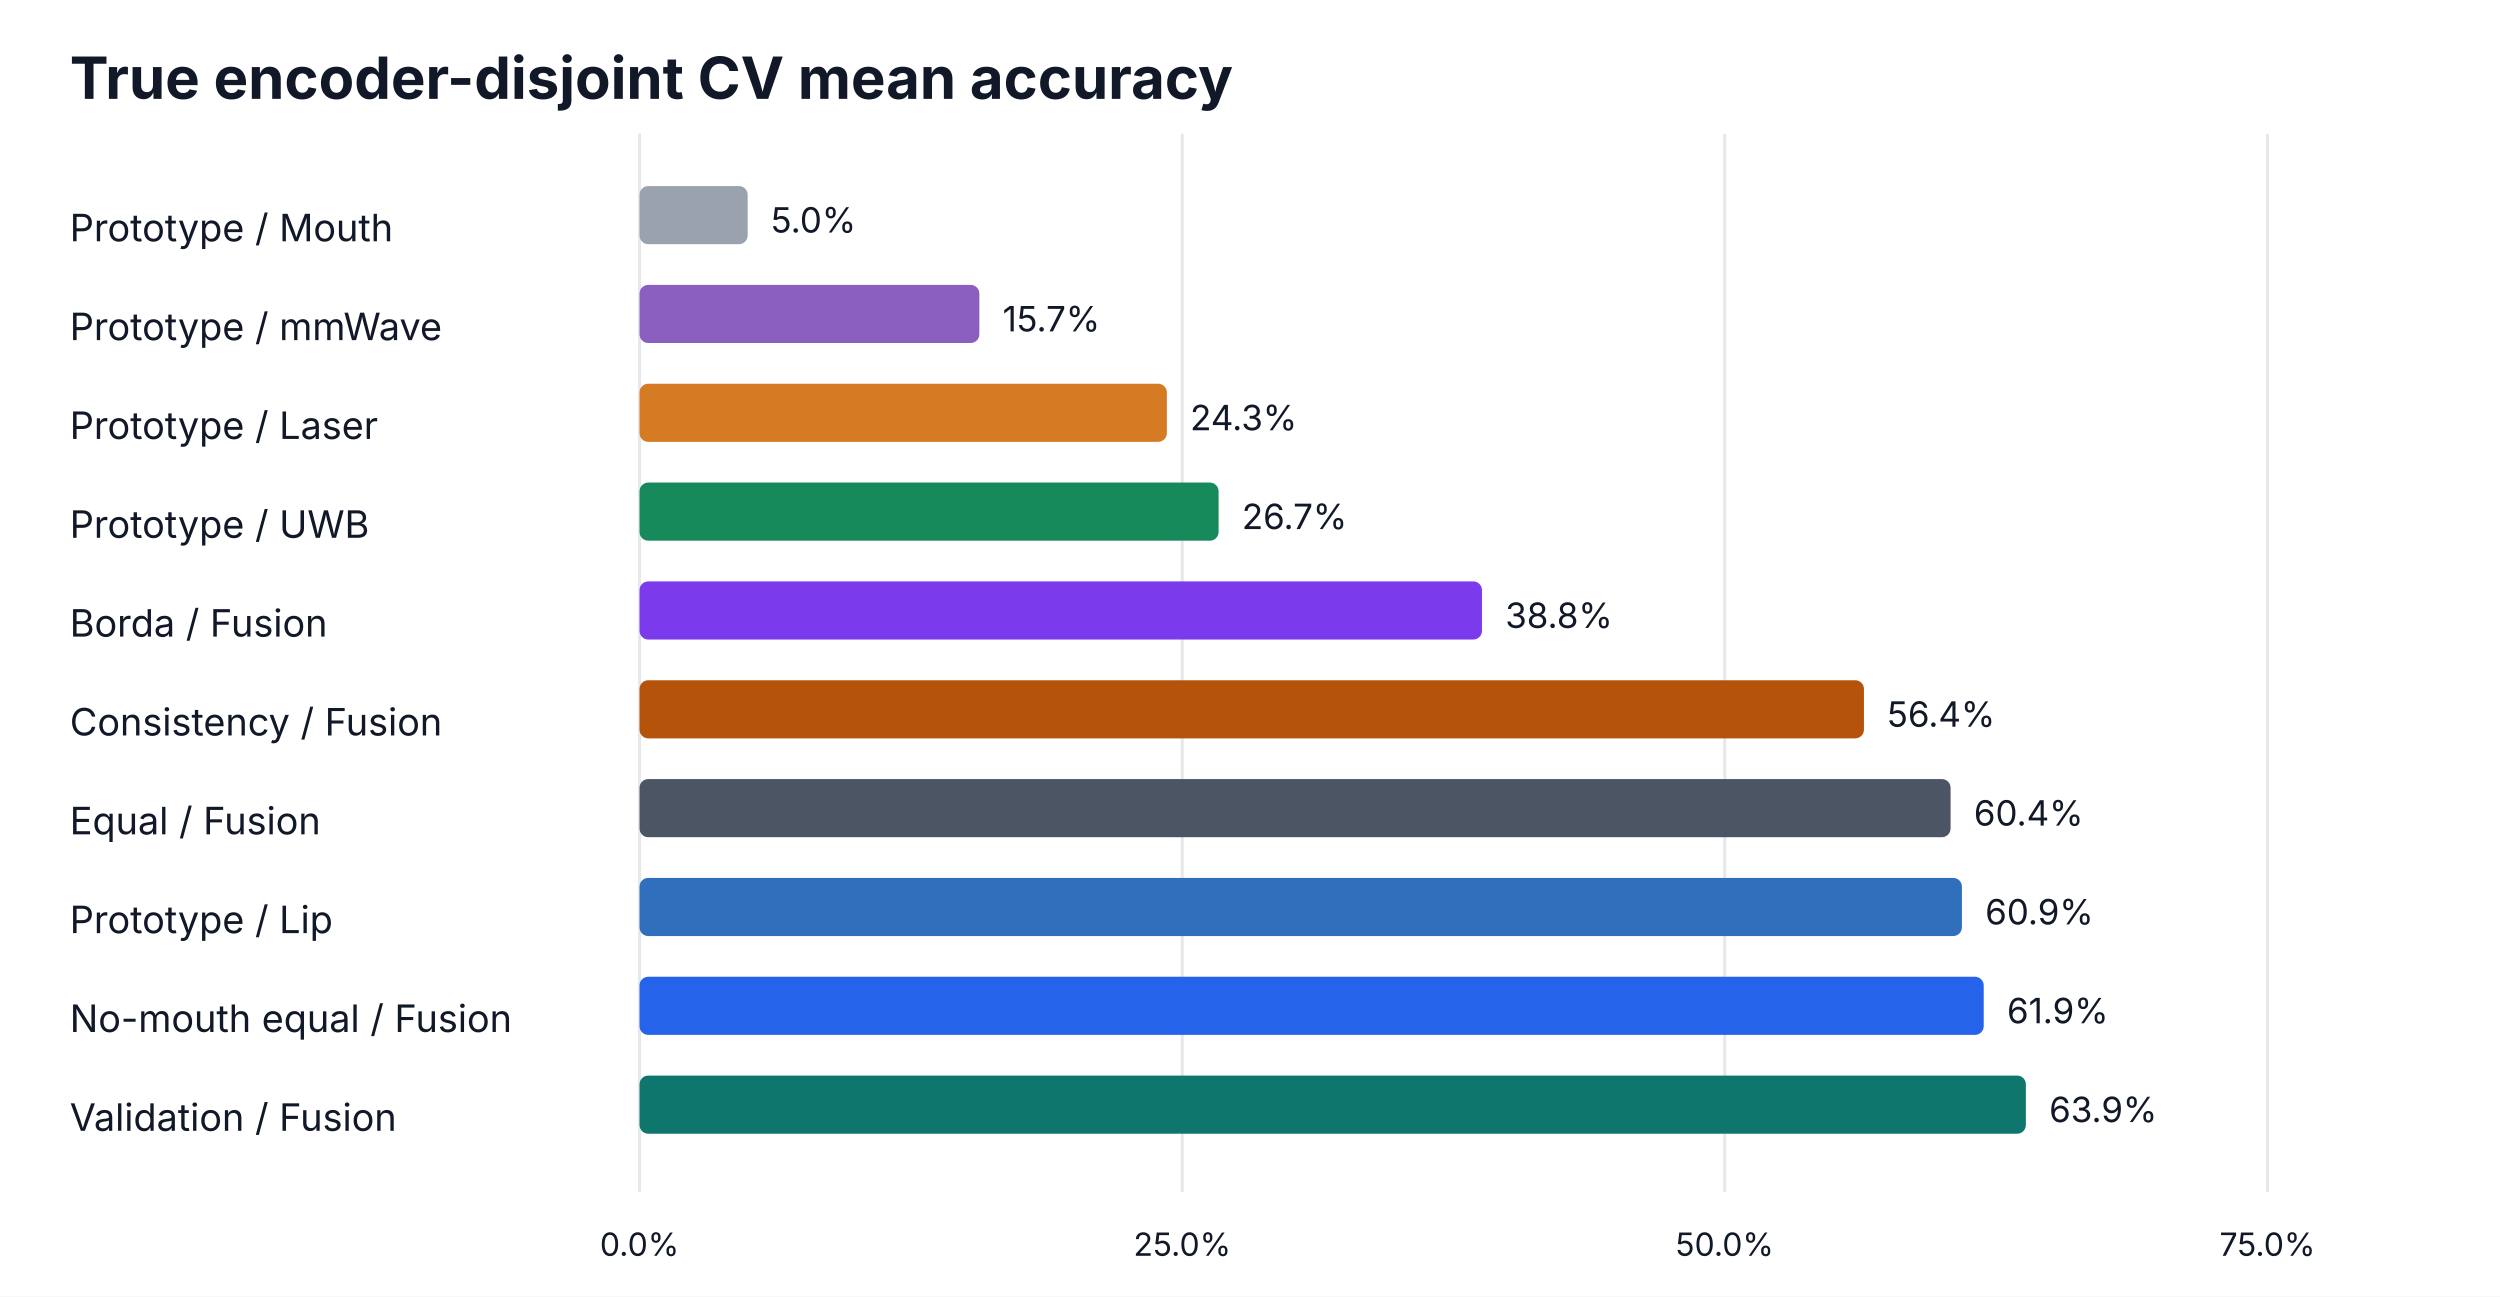
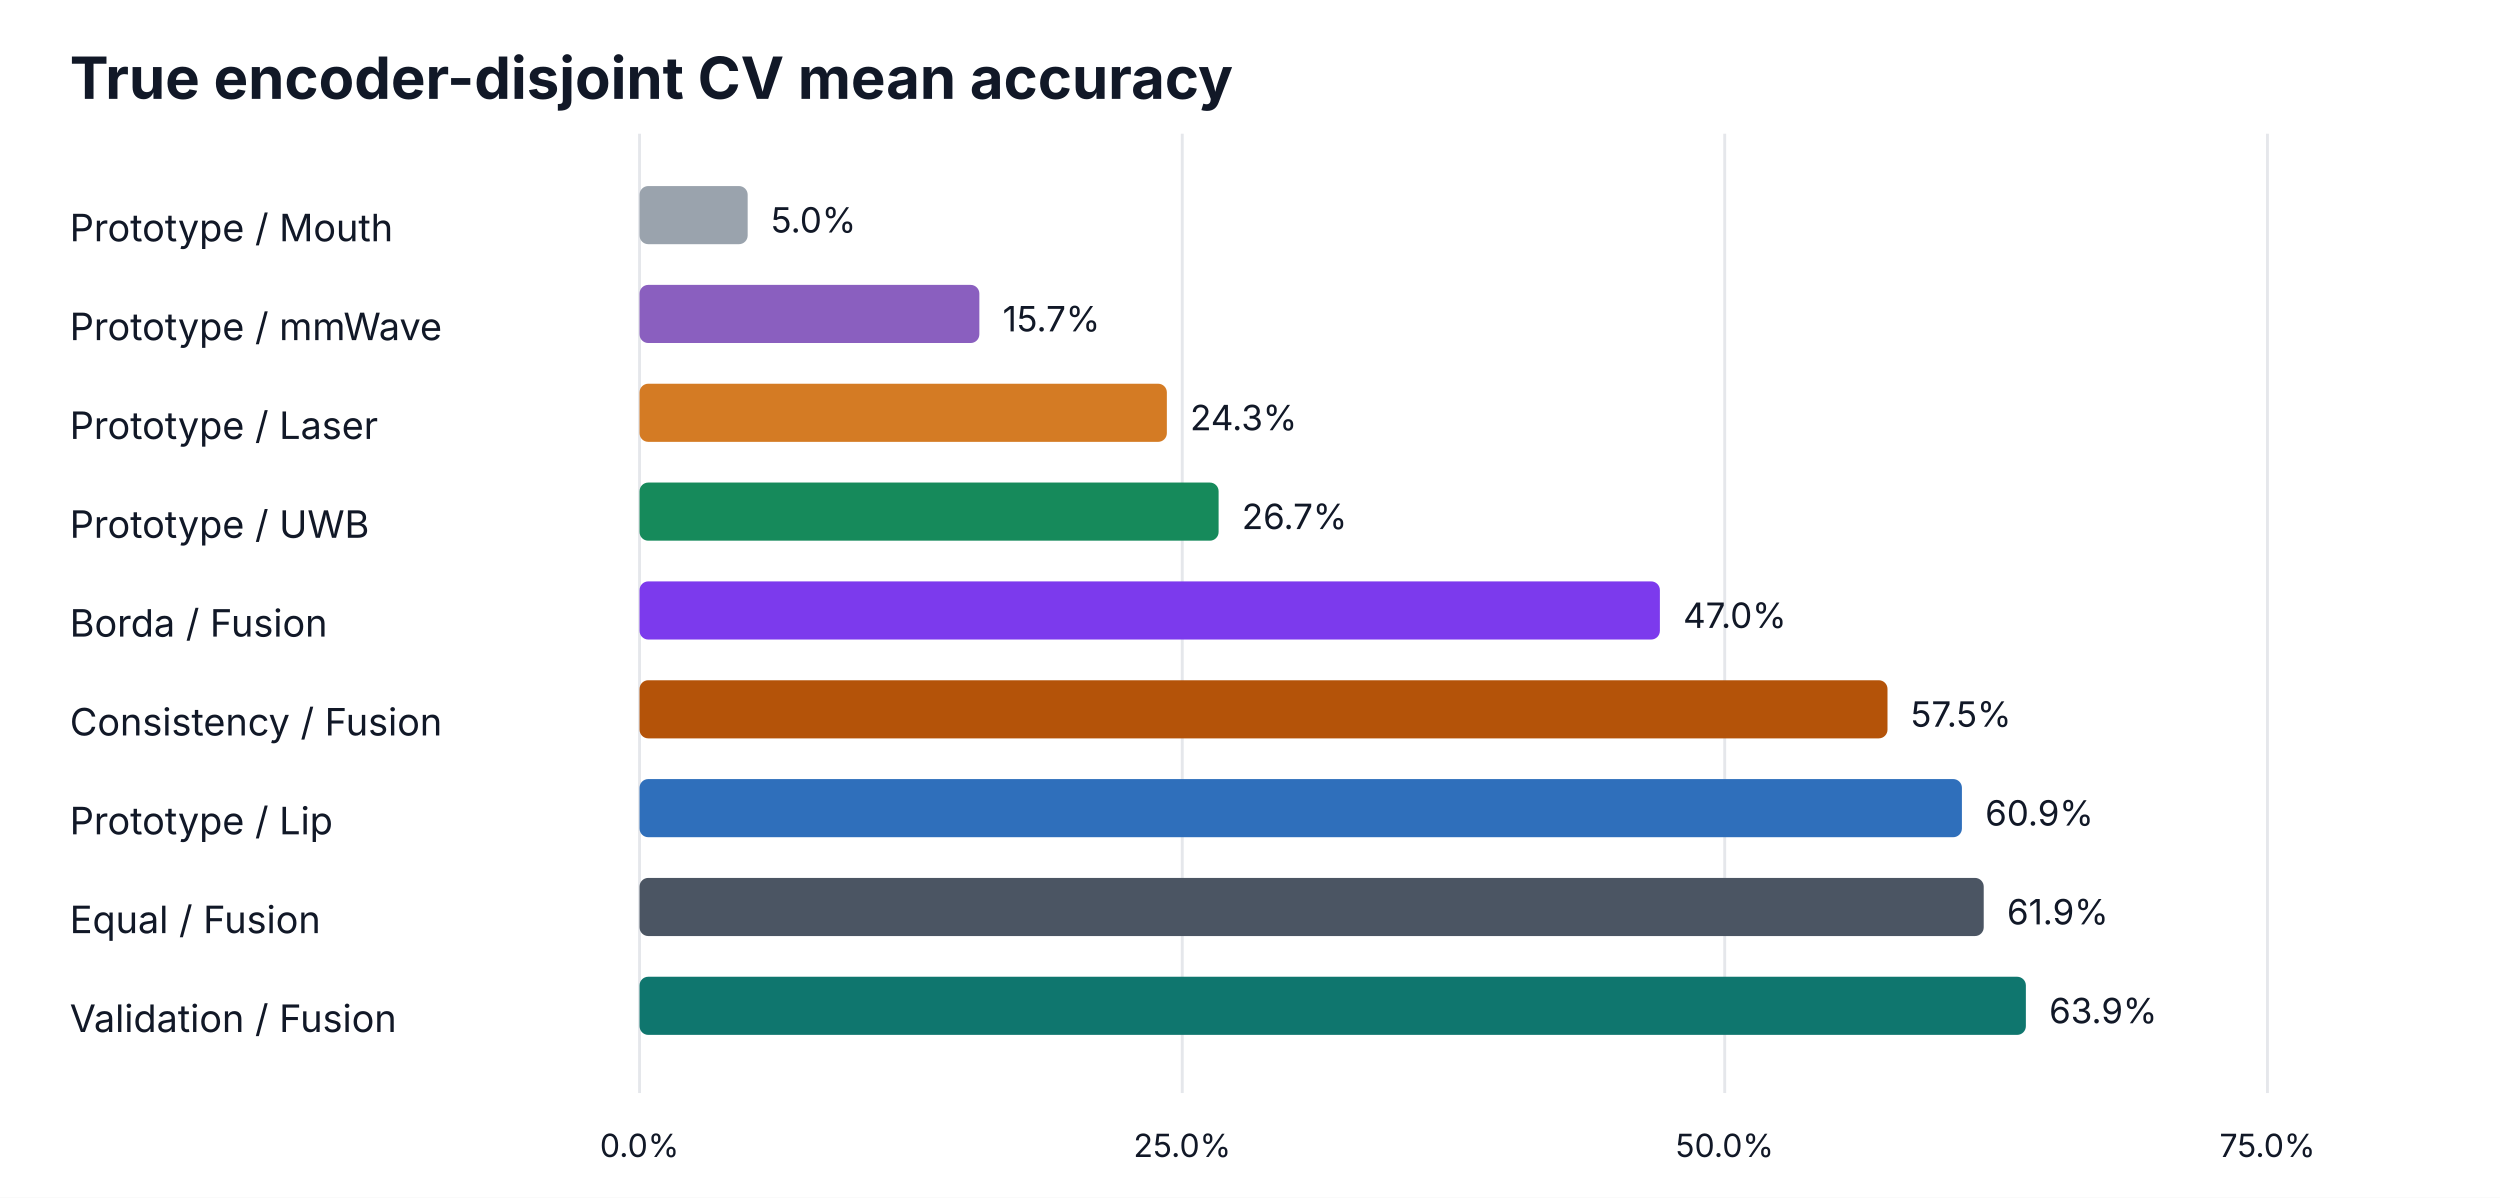
- <svg xmlns="http://www.w3.org/2000/svg" width="860" height="446" viewBox="0 0 860 446">
-   <rect width="860" height="446" fill="#ffffff" />
+ <svg xmlns="http://www.w3.org/2000/svg" width="860" height="412" viewBox="0 0 860 412">
+   <rect width="860" height="412" fill="#ffffff" />
  <text x="24.0" y="34.0" font-family="Inter, Arial, sans-serif" font-size="20" font-weight="700" text-anchor="start" fill="#111827">True encoder-disjoint CV mean accuracy</text>
-   <line x1="220.0" y1="46" x2="220.0" y2="410" stroke="#e5e7eb" />
-   <text x="220.0" y="432.0" font-family="Inter, Arial, sans-serif" font-size="11" font-weight="400" text-anchor="middle" fill="#111827">0.0%</text>
-   <line x1="406.7" y1="46" x2="406.7" y2="410" stroke="#e5e7eb" />
-   <text x="406.7" y="432.0" font-family="Inter, Arial, sans-serif" font-size="11" font-weight="400" text-anchor="middle" fill="#111827">25.0%</text>
-   <line x1="593.3" y1="46" x2="593.3" y2="410" stroke="#e5e7eb" />
-   <text x="593.3" y="432.0" font-family="Inter, Arial, sans-serif" font-size="11" font-weight="400" text-anchor="middle" fill="#111827">50.0%</text>
-   <line x1="780.0" y1="46" x2="780.0" y2="410" stroke="#e5e7eb" />
-   <text x="780.0" y="432.0" font-family="Inter, Arial, sans-serif" font-size="11" font-weight="400" text-anchor="middle" fill="#111827">75.0%</text>
+   <line x1="220.0" y1="46" x2="220.0" y2="376" stroke="#e5e7eb" />
+   <text x="220.0" y="398.0" font-family="Inter, Arial, sans-serif" font-size="11" font-weight="400" text-anchor="middle" fill="#111827">0.0%</text>
+   <line x1="406.7" y1="46" x2="406.7" y2="376" stroke="#e5e7eb" />
+   <text x="406.7" y="398.0" font-family="Inter, Arial, sans-serif" font-size="11" font-weight="400" text-anchor="middle" fill="#111827">25.0%</text>
+   <line x1="593.3" y1="46" x2="593.3" y2="376" stroke="#e5e7eb" />
+   <text x="593.3" y="398.0" font-family="Inter, Arial, sans-serif" font-size="11" font-weight="400" text-anchor="middle" fill="#111827">50.0%</text>
+   <line x1="780.0" y1="46" x2="780.0" y2="376" stroke="#e5e7eb" />
+   <text x="780.0" y="398.0" font-family="Inter, Arial, sans-serif" font-size="11" font-weight="400" text-anchor="middle" fill="#111827">75.0%</text>
  <text x="24.0" y="83.0" font-family="Inter, Arial, sans-serif" font-size="13" font-weight="400" text-anchor="start" fill="#111827">Prototype / Mouth</text>
  <rect x="220" y="64" width="37.2" height="20" rx="3" fill="#9aa3ad" />
  <text x="265.2" y="80.0" font-family="Inter, Arial, sans-serif" font-size="12" font-weight="400" text-anchor="start" fill="#111827">5.0%</text>
  <text x="24.0" y="117.0" font-family="Inter, Arial, sans-serif" font-size="13" font-weight="400" text-anchor="start" fill="#111827">Prototype / mmWave</text>
  <rect x="220" y="98" width="116.9" height="20" rx="3" fill="#8a5fbf" />
  <text x="344.9" y="114.0" font-family="Inter, Arial, sans-serif" font-size="12" font-weight="400" text-anchor="start" fill="#111827">15.7%</text>
  <text x="24.0" y="151.0" font-family="Inter, Arial, sans-serif" font-size="13" font-weight="400" text-anchor="start" fill="#111827">Prototype / Laser</text>
  <rect x="220" y="132" width="181.4" height="20" rx="3" fill="#d47b24" />
  <text x="409.4" y="148.0" font-family="Inter, Arial, sans-serif" font-size="12" font-weight="400" text-anchor="start" fill="#111827">24.3%</text>
  <text x="24.0" y="185.0" font-family="Inter, Arial, sans-serif" font-size="13" font-weight="400" text-anchor="start" fill="#111827">Prototype / UWB</text>
  <rect x="220" y="166" width="199.2" height="20" rx="3" fill="#168a5b" />
  <text x="427.2" y="182.0" font-family="Inter, Arial, sans-serif" font-size="12" font-weight="400" text-anchor="start" fill="#111827">26.7%</text>
  <text x="24.0" y="219.0" font-family="Inter, Arial, sans-serif" font-size="13" font-weight="400" text-anchor="start" fill="#111827">Borda / Fusion</text>
-   <rect x="220" y="200" width="289.8" height="20" rx="3" fill="#7c3aed" />
-   <text x="517.8" y="216.0" font-family="Inter, Arial, sans-serif" font-size="12" font-weight="400" text-anchor="start" fill="#111827">38.8%</text>
+   <rect x="220" y="200" width="351.0" height="20" rx="3" fill="#7c3aed" />
+   <text x="579.0" y="216.0" font-family="Inter, Arial, sans-serif" font-size="12" font-weight="400" text-anchor="start" fill="#111827">47.0%</text>
  <text x="24.0" y="253.0" font-family="Inter, Arial, sans-serif" font-size="13" font-weight="400" text-anchor="start" fill="#111827">Consistency / Fusion</text>
-   <rect x="220" y="234" width="421.2" height="20" rx="3" fill="#b45309" />
-   <text x="649.2" y="250.0" font-family="Inter, Arial, sans-serif" font-size="12" font-weight="400" text-anchor="start" fill="#111827">56.4%</text>
-   <text x="24.0" y="287.0" font-family="Inter, Arial, sans-serif" font-size="13" font-weight="400" text-anchor="start" fill="#111827">Equal / Fusion</text>
-   <rect x="220" y="268" width="451.0" height="20" rx="3" fill="#4b5563" />
-   <text x="679.0" y="284.0" font-family="Inter, Arial, sans-serif" font-size="12" font-weight="400" text-anchor="start" fill="#111827">60.4%</text>
-   <text x="24.0" y="321.0" font-family="Inter, Arial, sans-serif" font-size="13" font-weight="400" text-anchor="start" fill="#111827">Prototype / Lip</text>
-   <rect x="220" y="302" width="454.9" height="20" rx="3" fill="#2f6fbb" />
-   <text x="682.9" y="318.0" font-family="Inter, Arial, sans-serif" font-size="12" font-weight="400" text-anchor="start" fill="#111827">60.9%</text>
-   <text x="24.0" y="355.0" font-family="Inter, Arial, sans-serif" font-size="13" font-weight="400" text-anchor="start" fill="#111827">No-mouth equal / Fusion</text>
-   <rect x="220" y="336" width="462.4" height="20" rx="3" fill="#2563eb" />
-   <text x="690.4" y="352.0" font-family="Inter, Arial, sans-serif" font-size="12" font-weight="400" text-anchor="start" fill="#111827">61.9%</text>
-   <text x="24.0" y="389.0" font-family="Inter, Arial, sans-serif" font-size="13" font-weight="400" text-anchor="start" fill="#111827">Validation / Fusion</text>
-   <rect x="220" y="370" width="476.9" height="20" rx="3" fill="#0f766e" />
-   <text x="704.9" y="386.0" font-family="Inter, Arial, sans-serif" font-size="12" font-weight="400" text-anchor="start" fill="#111827">63.9%</text>
+   <rect x="220" y="234" width="429.3" height="20" rx="3" fill="#b45309" />
+   <text x="657.3" y="250.0" font-family="Inter, Arial, sans-serif" font-size="12" font-weight="400" text-anchor="start" fill="#111827">57.5%</text>
+   <text x="24.0" y="287.0" font-family="Inter, Arial, sans-serif" font-size="13" font-weight="400" text-anchor="start" fill="#111827">Prototype / Lip</text>
+   <rect x="220" y="268" width="454.9" height="20" rx="3" fill="#2f6fbb" />
+   <text x="682.9" y="284.0" font-family="Inter, Arial, sans-serif" font-size="12" font-weight="400" text-anchor="start" fill="#111827">60.9%</text>
+   <text x="24.0" y="321.0" font-family="Inter, Arial, sans-serif" font-size="13" font-weight="400" text-anchor="start" fill="#111827">Equal / Fusion</text>
+   <rect x="220" y="302" width="462.4" height="20" rx="3" fill="#4b5563" />
+   <text x="690.4" y="318.0" font-family="Inter, Arial, sans-serif" font-size="12" font-weight="400" text-anchor="start" fill="#111827">61.9%</text>
+   <text x="24.0" y="355.0" font-family="Inter, Arial, sans-serif" font-size="13" font-weight="400" text-anchor="start" fill="#111827">Validation / Fusion</text>
+   <rect x="220" y="336" width="476.9" height="20" rx="3" fill="#0f766e" />
+   <text x="704.9" y="352.0" font-family="Inter, Arial, sans-serif" font-size="12" font-weight="400" text-anchor="start" fill="#111827">63.9%</text>
</svg>
